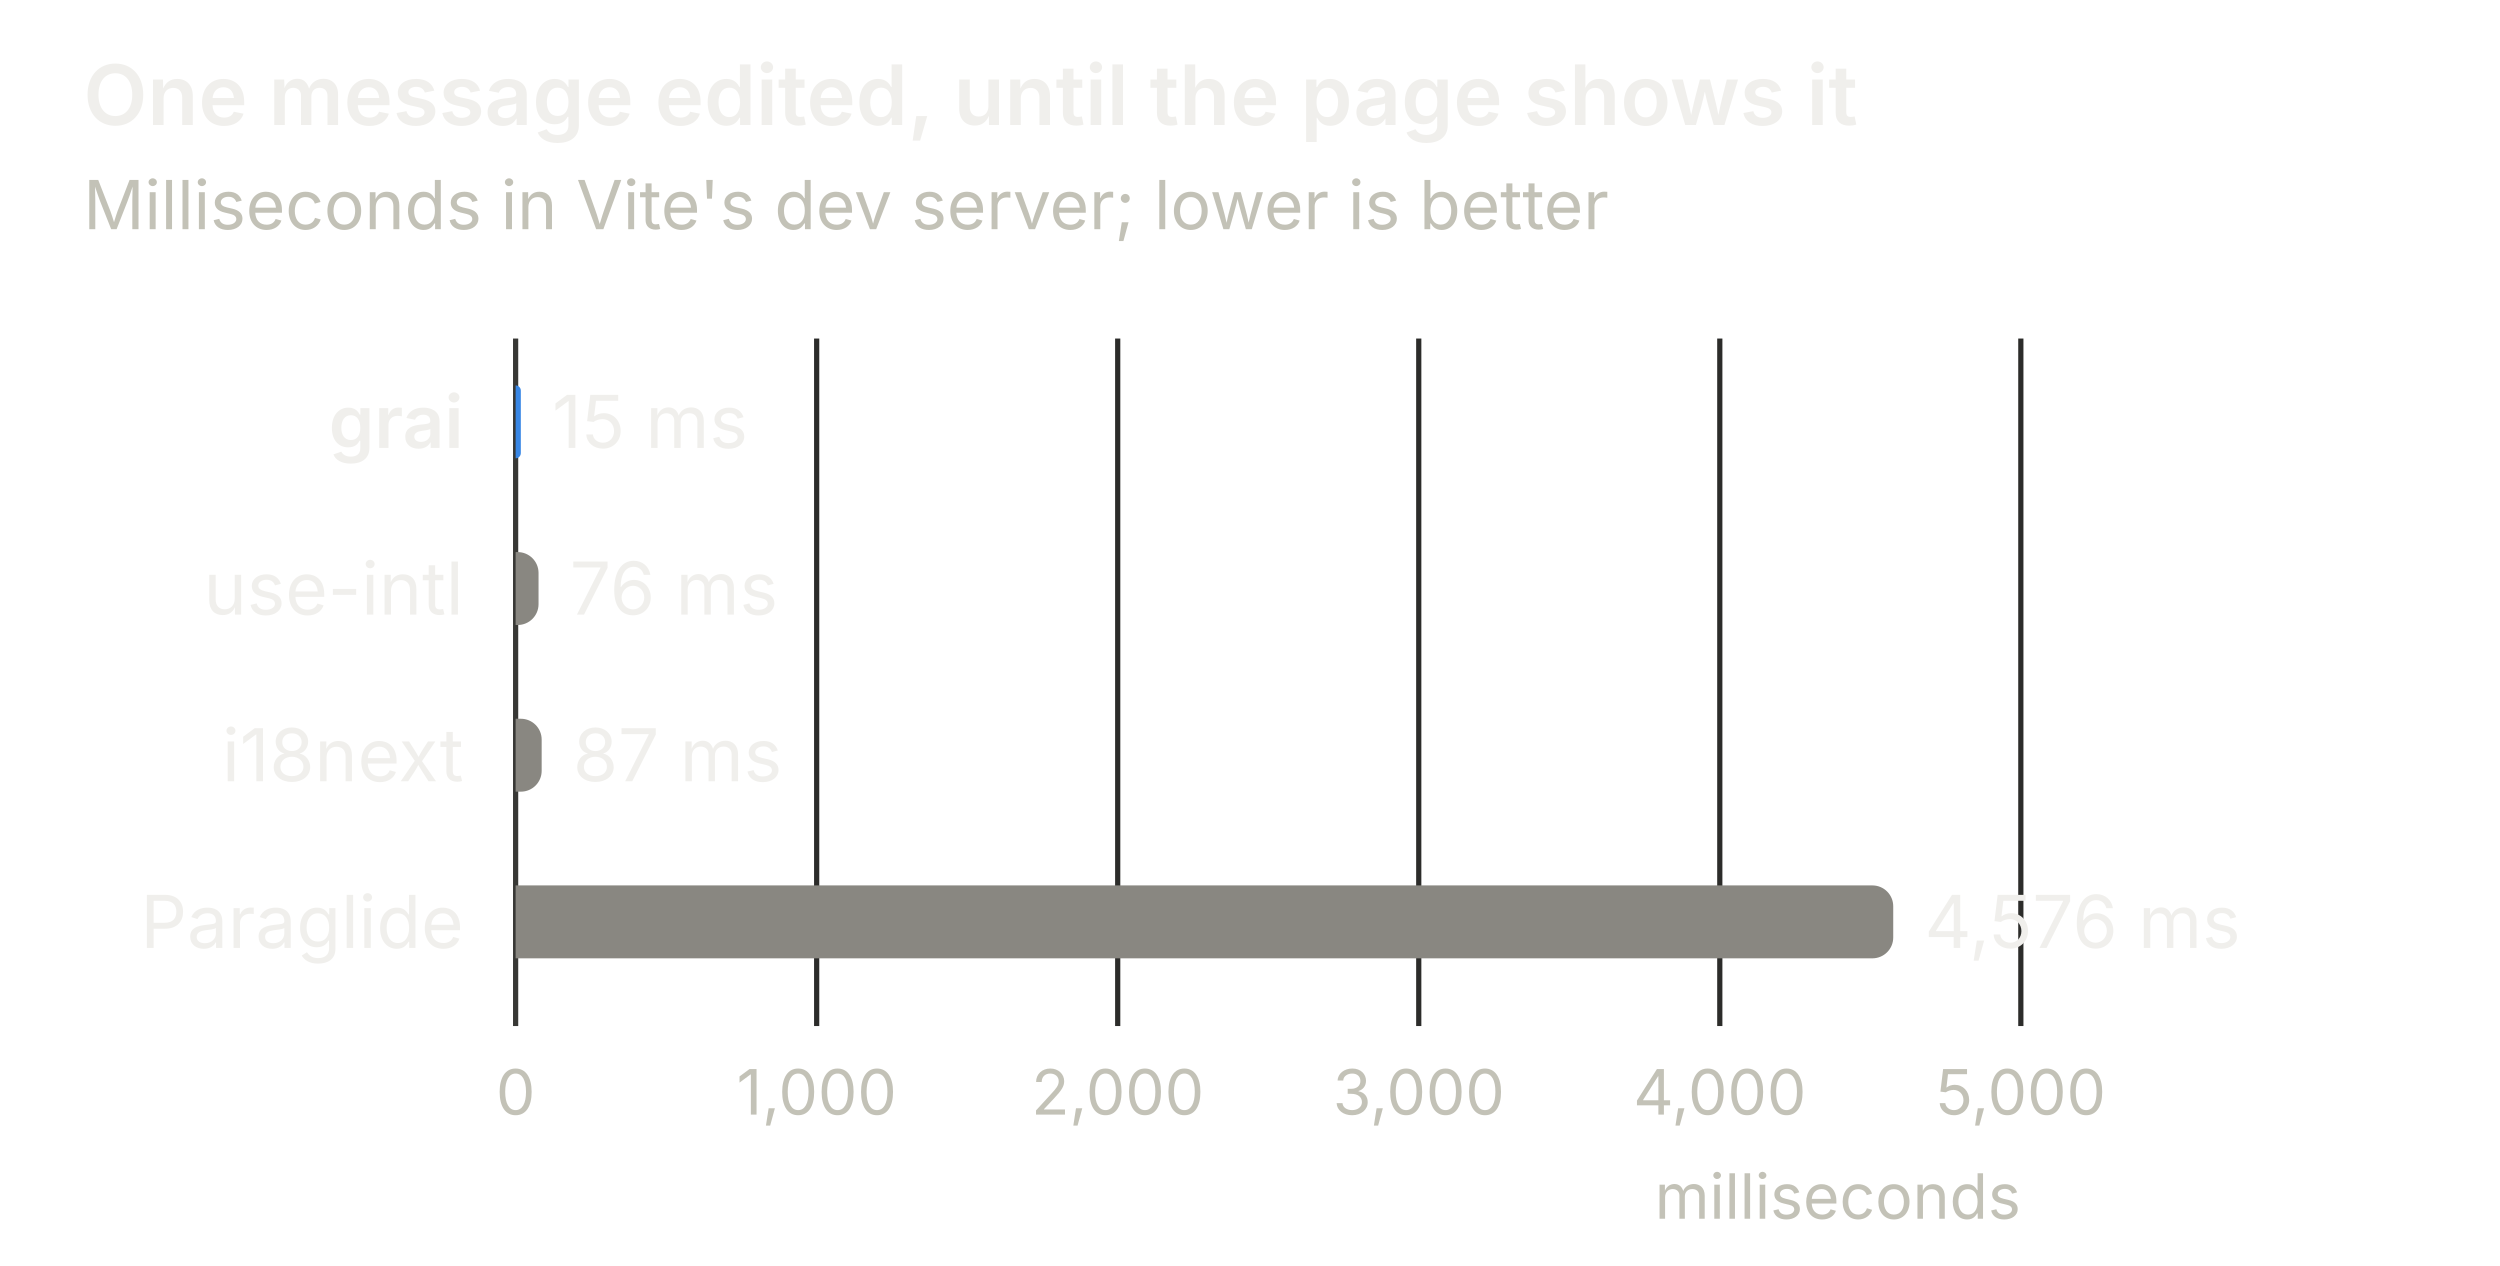
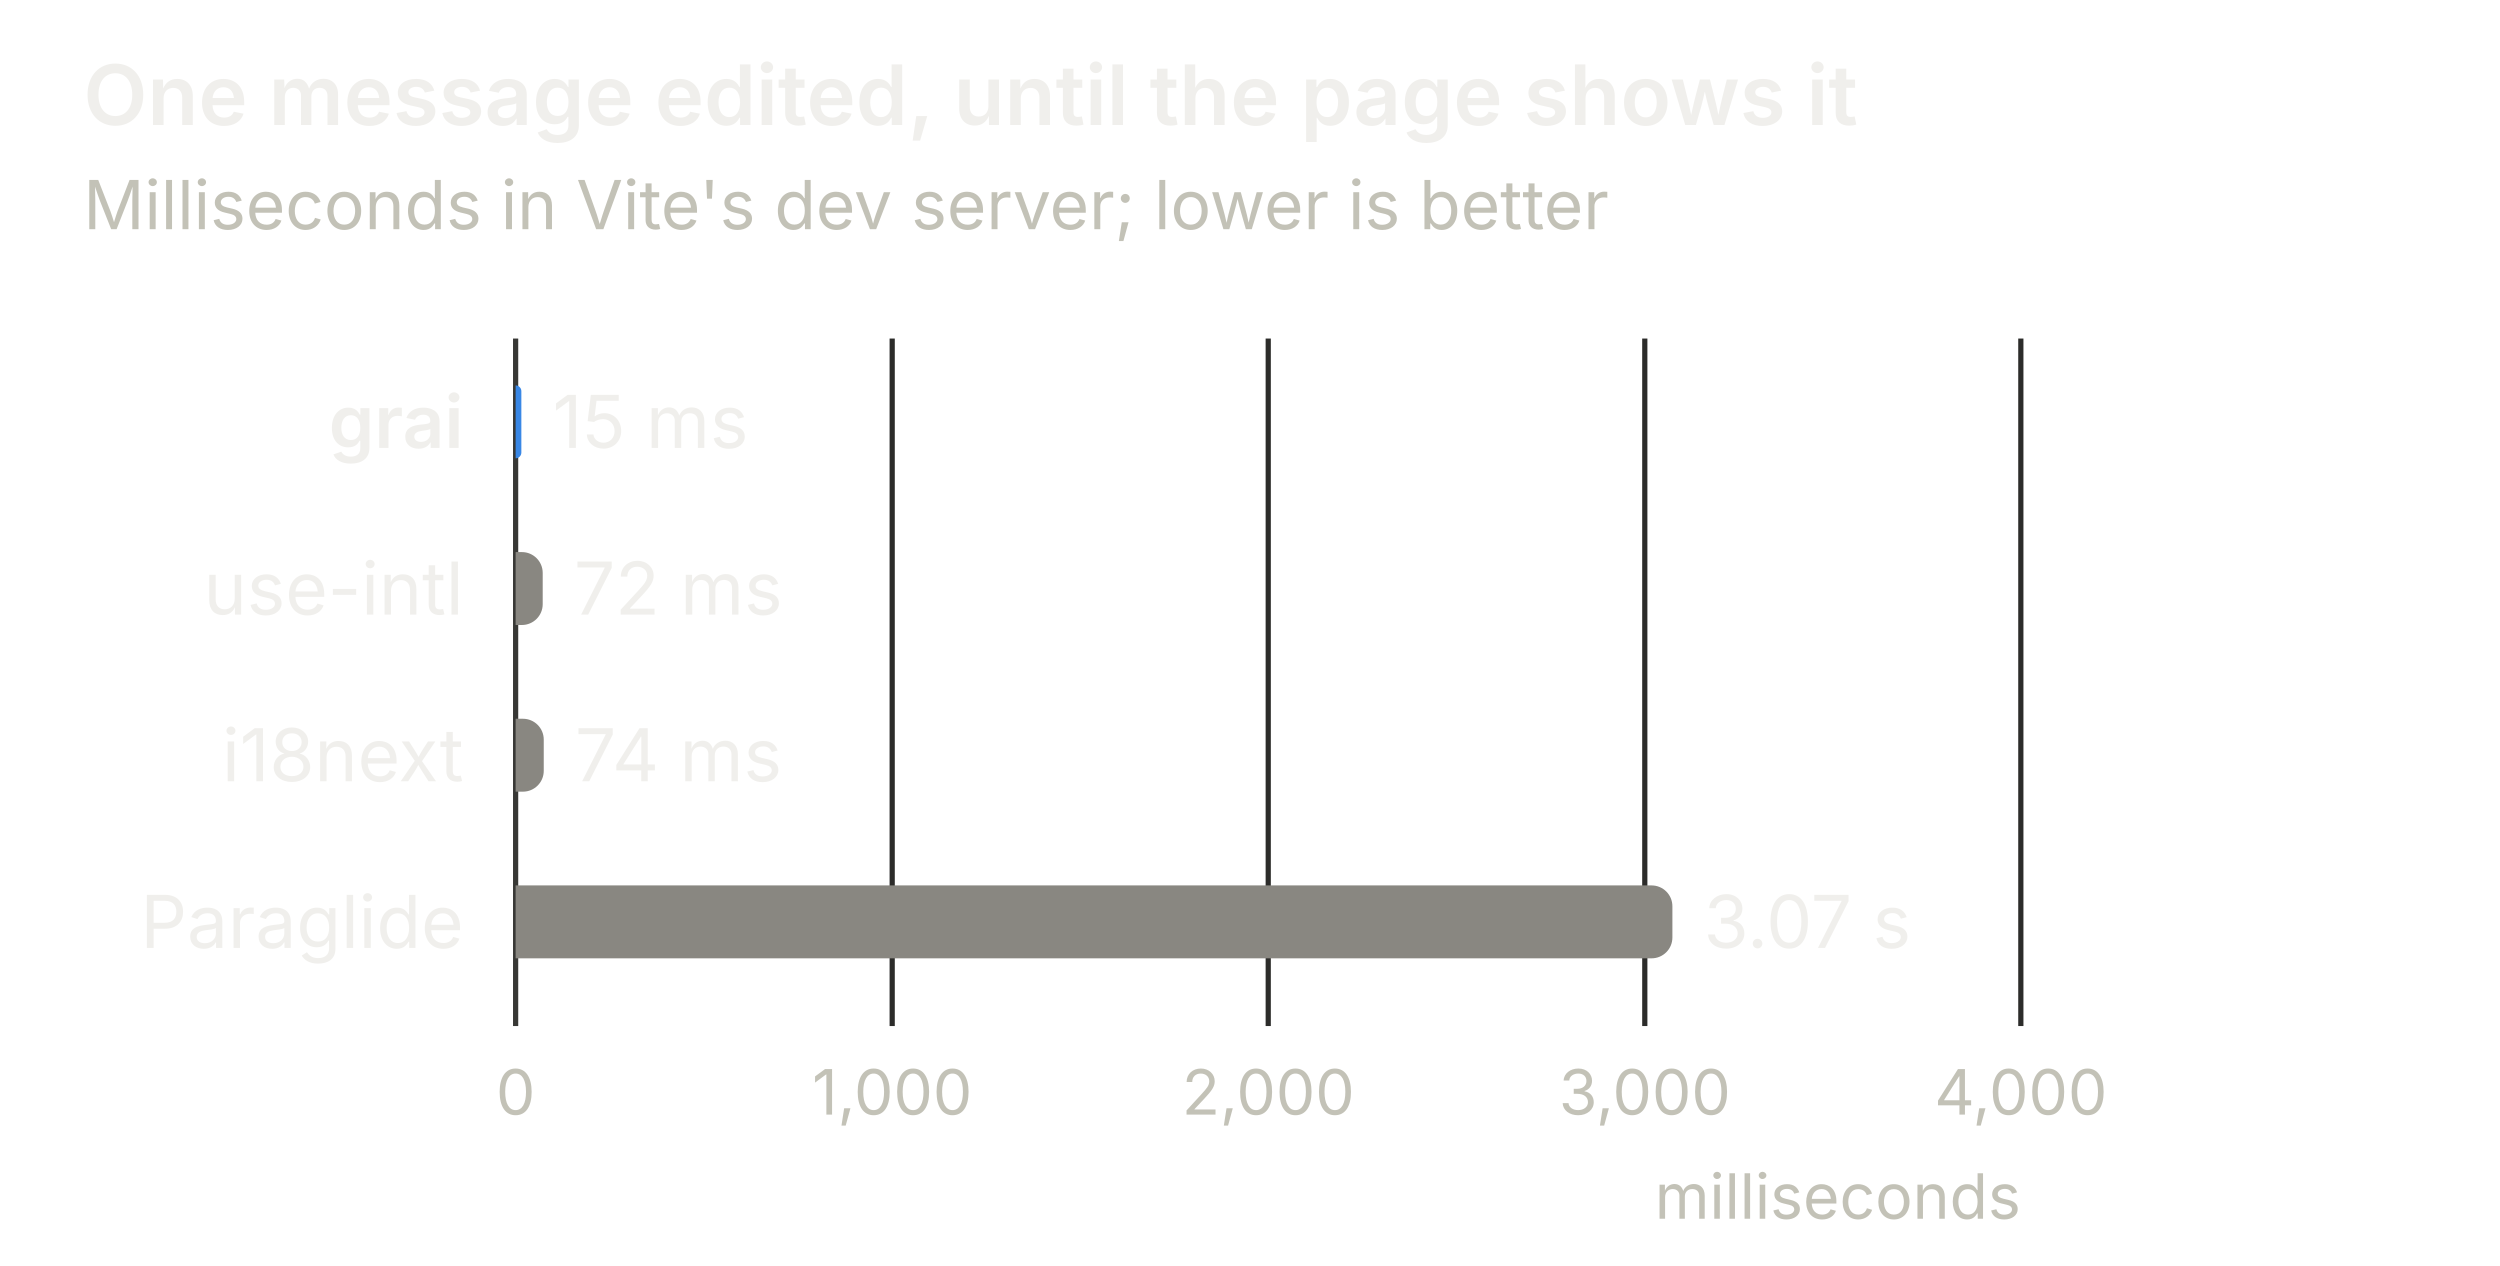
<svg xmlns="http://www.w3.org/2000/svg" viewBox="0 0 480 243" width="480" height="243" font-family="system-ui, -apple-system, 'Segoe UI', sans-serif">
  <text x="16" y="24" font-size="16" font-weight="600" fill="#f0efec">One message edited, until the page shows it</text>
  <text x="16" y="44" font-size="13" fill="#c3c2b7">Milliseconds in Vite's dev server; lower is better</text>
  <line x1="99" y1="65" x2="99" y2="197" stroke="#383835" stroke-width="1" />
  <text x="99" y="214" font-size="12" text-anchor="middle" fill="#c3c2b7" style="font-variant-numeric: tabular-nums">0</text>
-   <line x1="156.8" y1="65" x2="156.8" y2="197" stroke="#2c2c2a" stroke-width="1" />
-   <text x="156.8" y="214" font-size="12" text-anchor="middle" fill="#c3c2b7" style="font-variant-numeric: tabular-nums">1,000</text>
-   <line x1="214.6" y1="65" x2="214.6" y2="197" stroke="#2c2c2a" stroke-width="1" />
-   <text x="214.6" y="214" font-size="12" text-anchor="middle" fill="#c3c2b7" style="font-variant-numeric: tabular-nums">2,000</text>
-   <line x1="272.4" y1="65" x2="272.4" y2="197" stroke="#2c2c2a" stroke-width="1" />
-   <text x="272.4" y="214" font-size="12" text-anchor="middle" fill="#c3c2b7" style="font-variant-numeric: tabular-nums">3,000</text>
-   <line x1="330.2" y1="65" x2="330.2" y2="197" stroke="#2c2c2a" stroke-width="1" />
-   <text x="330.2" y="214" font-size="12" text-anchor="middle" fill="#c3c2b7" style="font-variant-numeric: tabular-nums">4,000</text>
+   <line x1="171.3" y1="65" x2="171.3" y2="197" stroke="#2c2c2a" stroke-width="1" />
+   <text x="171.3" y="214" font-size="12" text-anchor="middle" fill="#c3c2b7" style="font-variant-numeric: tabular-nums">1,000</text>
+   <line x1="243.5" y1="65" x2="243.5" y2="197" stroke="#2c2c2a" stroke-width="1" />
+   <text x="243.5" y="214" font-size="12" text-anchor="middle" fill="#c3c2b7" style="font-variant-numeric: tabular-nums">2,000</text>
+   <line x1="315.8" y1="65" x2="315.8" y2="197" stroke="#2c2c2a" stroke-width="1" />
+   <text x="315.8" y="214" font-size="12" text-anchor="middle" fill="#c3c2b7" style="font-variant-numeric: tabular-nums">3,000</text>
  <line x1="388" y1="65" x2="388" y2="197" stroke="#2c2c2a" stroke-width="1" />
-   <text x="388" y="214" font-size="12" text-anchor="middle" fill="#c3c2b7" style="font-variant-numeric: tabular-nums">5,000</text>
+   <text x="388" y="214" font-size="12" text-anchor="middle" fill="#c3c2b7" style="font-variant-numeric: tabular-nums">4,000</text>
  <text x="89" y="86" font-size="14" text-anchor="end" font-weight="600" fill="#f0efec">grai</text>
-   <path d="M99,74H99A1,1 0 0 1 100,75V87A1,1 0 0 1 99,88H99Z" fill="#3987e5" />
-   <text x="106" y="86" font-size="14" fill="#f0efec" style="font-variant-numeric: tabular-nums">15 ms</text>
+   <path d="M99,74H99A1.1,1.1 0 0 1 100.1,75.1V86.9A1.1,1.1 0 0 1 99,88H99Z" fill="#3987e5" />
+   <text x="106.1" y="86" font-size="14" fill="#f0efec" style="font-variant-numeric: tabular-nums">15 ms</text>
  <text x="89" y="118" font-size="14" text-anchor="end" fill="#f0efec">use-intl</text>
-   <path d="M99,106H99.4A4,4 0 0 1 103.4,110V116A4,4 0 0 1 99.4,120H99Z" fill="#898781" />
-   <text x="109.4" y="118" font-size="14" fill="#f0efec" style="font-variant-numeric: tabular-nums">76 ms</text>
+   <path d="M99,106H100.2A4,4 0 0 1 104.2,110V116A4,4 0 0 1 100.2,120H99Z" fill="#898781" />
+   <text x="110.2" y="118" font-size="14" fill="#f0efec" style="font-variant-numeric: tabular-nums">72 ms</text>
  <text x="89" y="150" font-size="14" text-anchor="end" fill="#f0efec">i18next</text>
-   <path d="M99,138H100A4,4 0 0 1 104,142V148A4,4 0 0 1 100,152H99Z" fill="#898781" />
-   <text x="110" y="150" font-size="14" fill="#f0efec" style="font-variant-numeric: tabular-nums">87 ms</text>
+   <path d="M99,138H100.4A4,4 0 0 1 104.4,142V148A4,4 0 0 1 100.4,152H99Z" fill="#898781" />
+   <text x="110.4" y="150" font-size="14" fill="#f0efec" style="font-variant-numeric: tabular-nums">74 ms</text>
  <text x="89" y="182" font-size="14" text-anchor="end" fill="#f0efec">Paraglide</text>
-   <path d="M99,170H359.5A4,4 0 0 1 363.5,174V180A4,4 0 0 1 359.5,184H99Z" fill="#898781" />
-   <text x="369.5" y="182" font-size="14" fill="#f0efec" style="font-variant-numeric: tabular-nums">4,576 ms</text>
+   <path d="M99,170H317.1A4,4 0 0 1 321.1,174V180A4,4 0 0 1 317.1,184H99Z" fill="#898781" />
+   <text x="327.1" y="182" font-size="14" fill="#f0efec" style="font-variant-numeric: tabular-nums">3.07 s</text>
  <text x="388" y="234" font-size="12" text-anchor="end" fill="#c3c2b7">milliseconds</text>
</svg>
